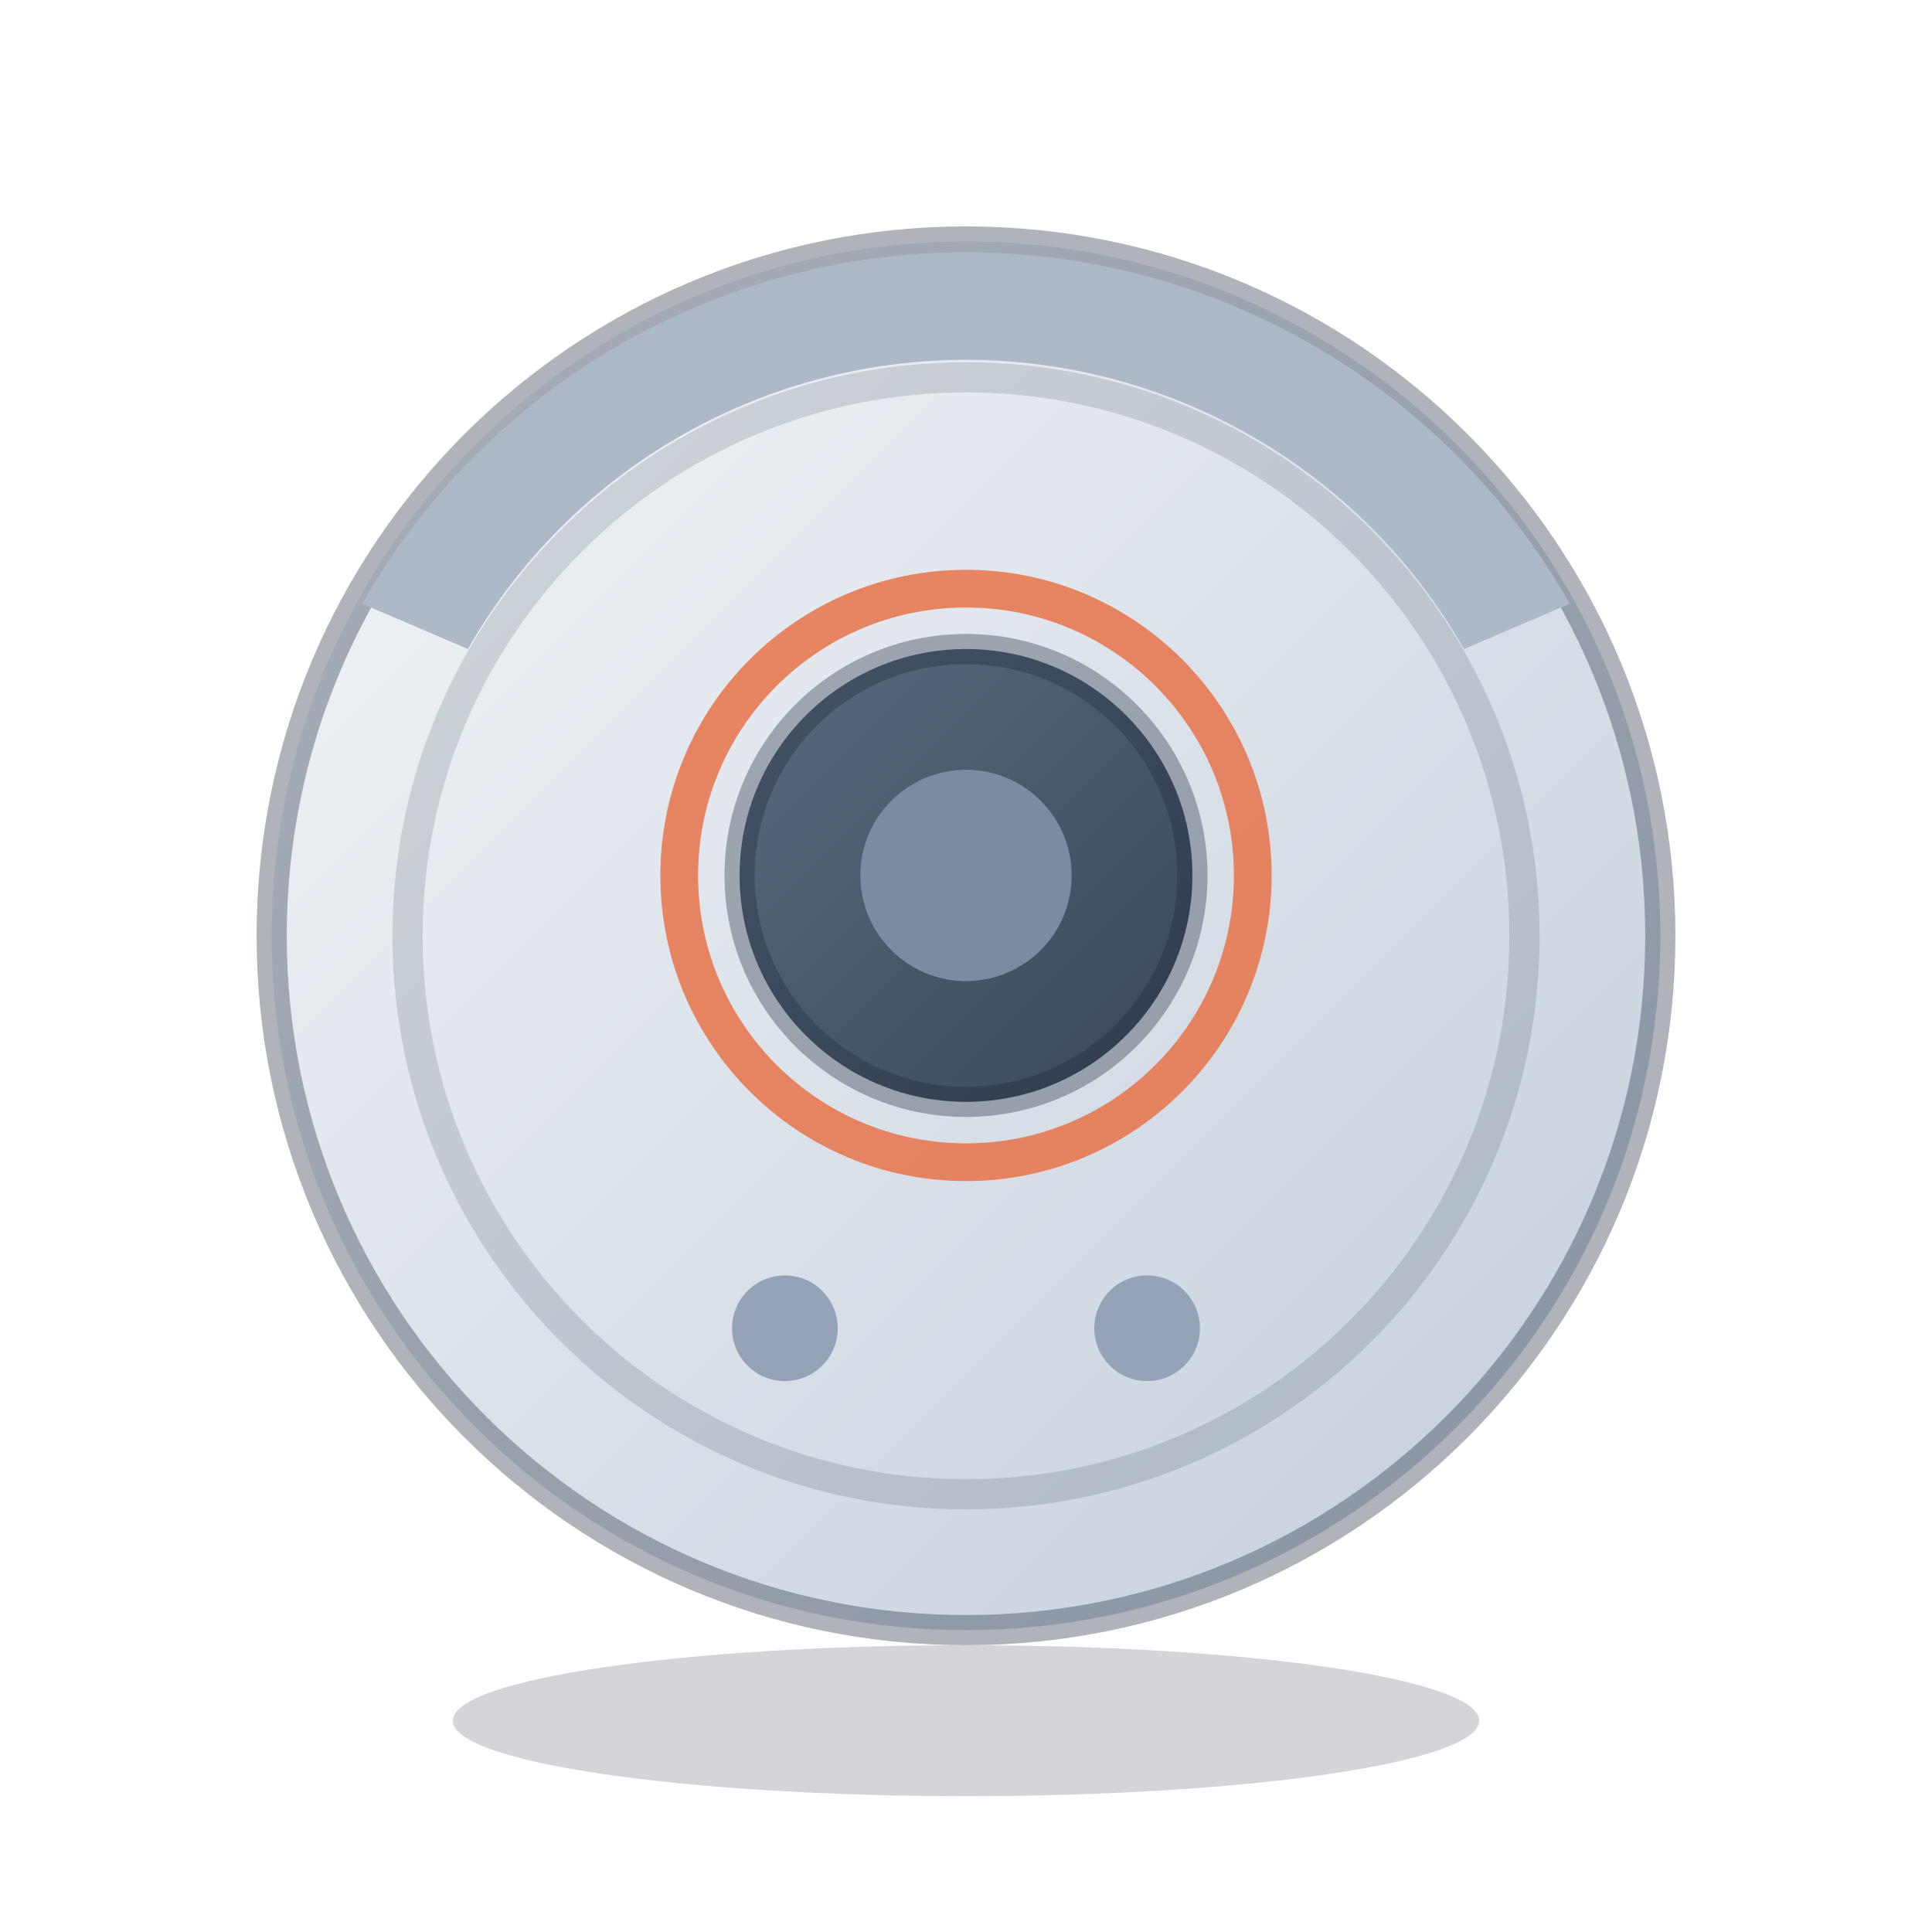
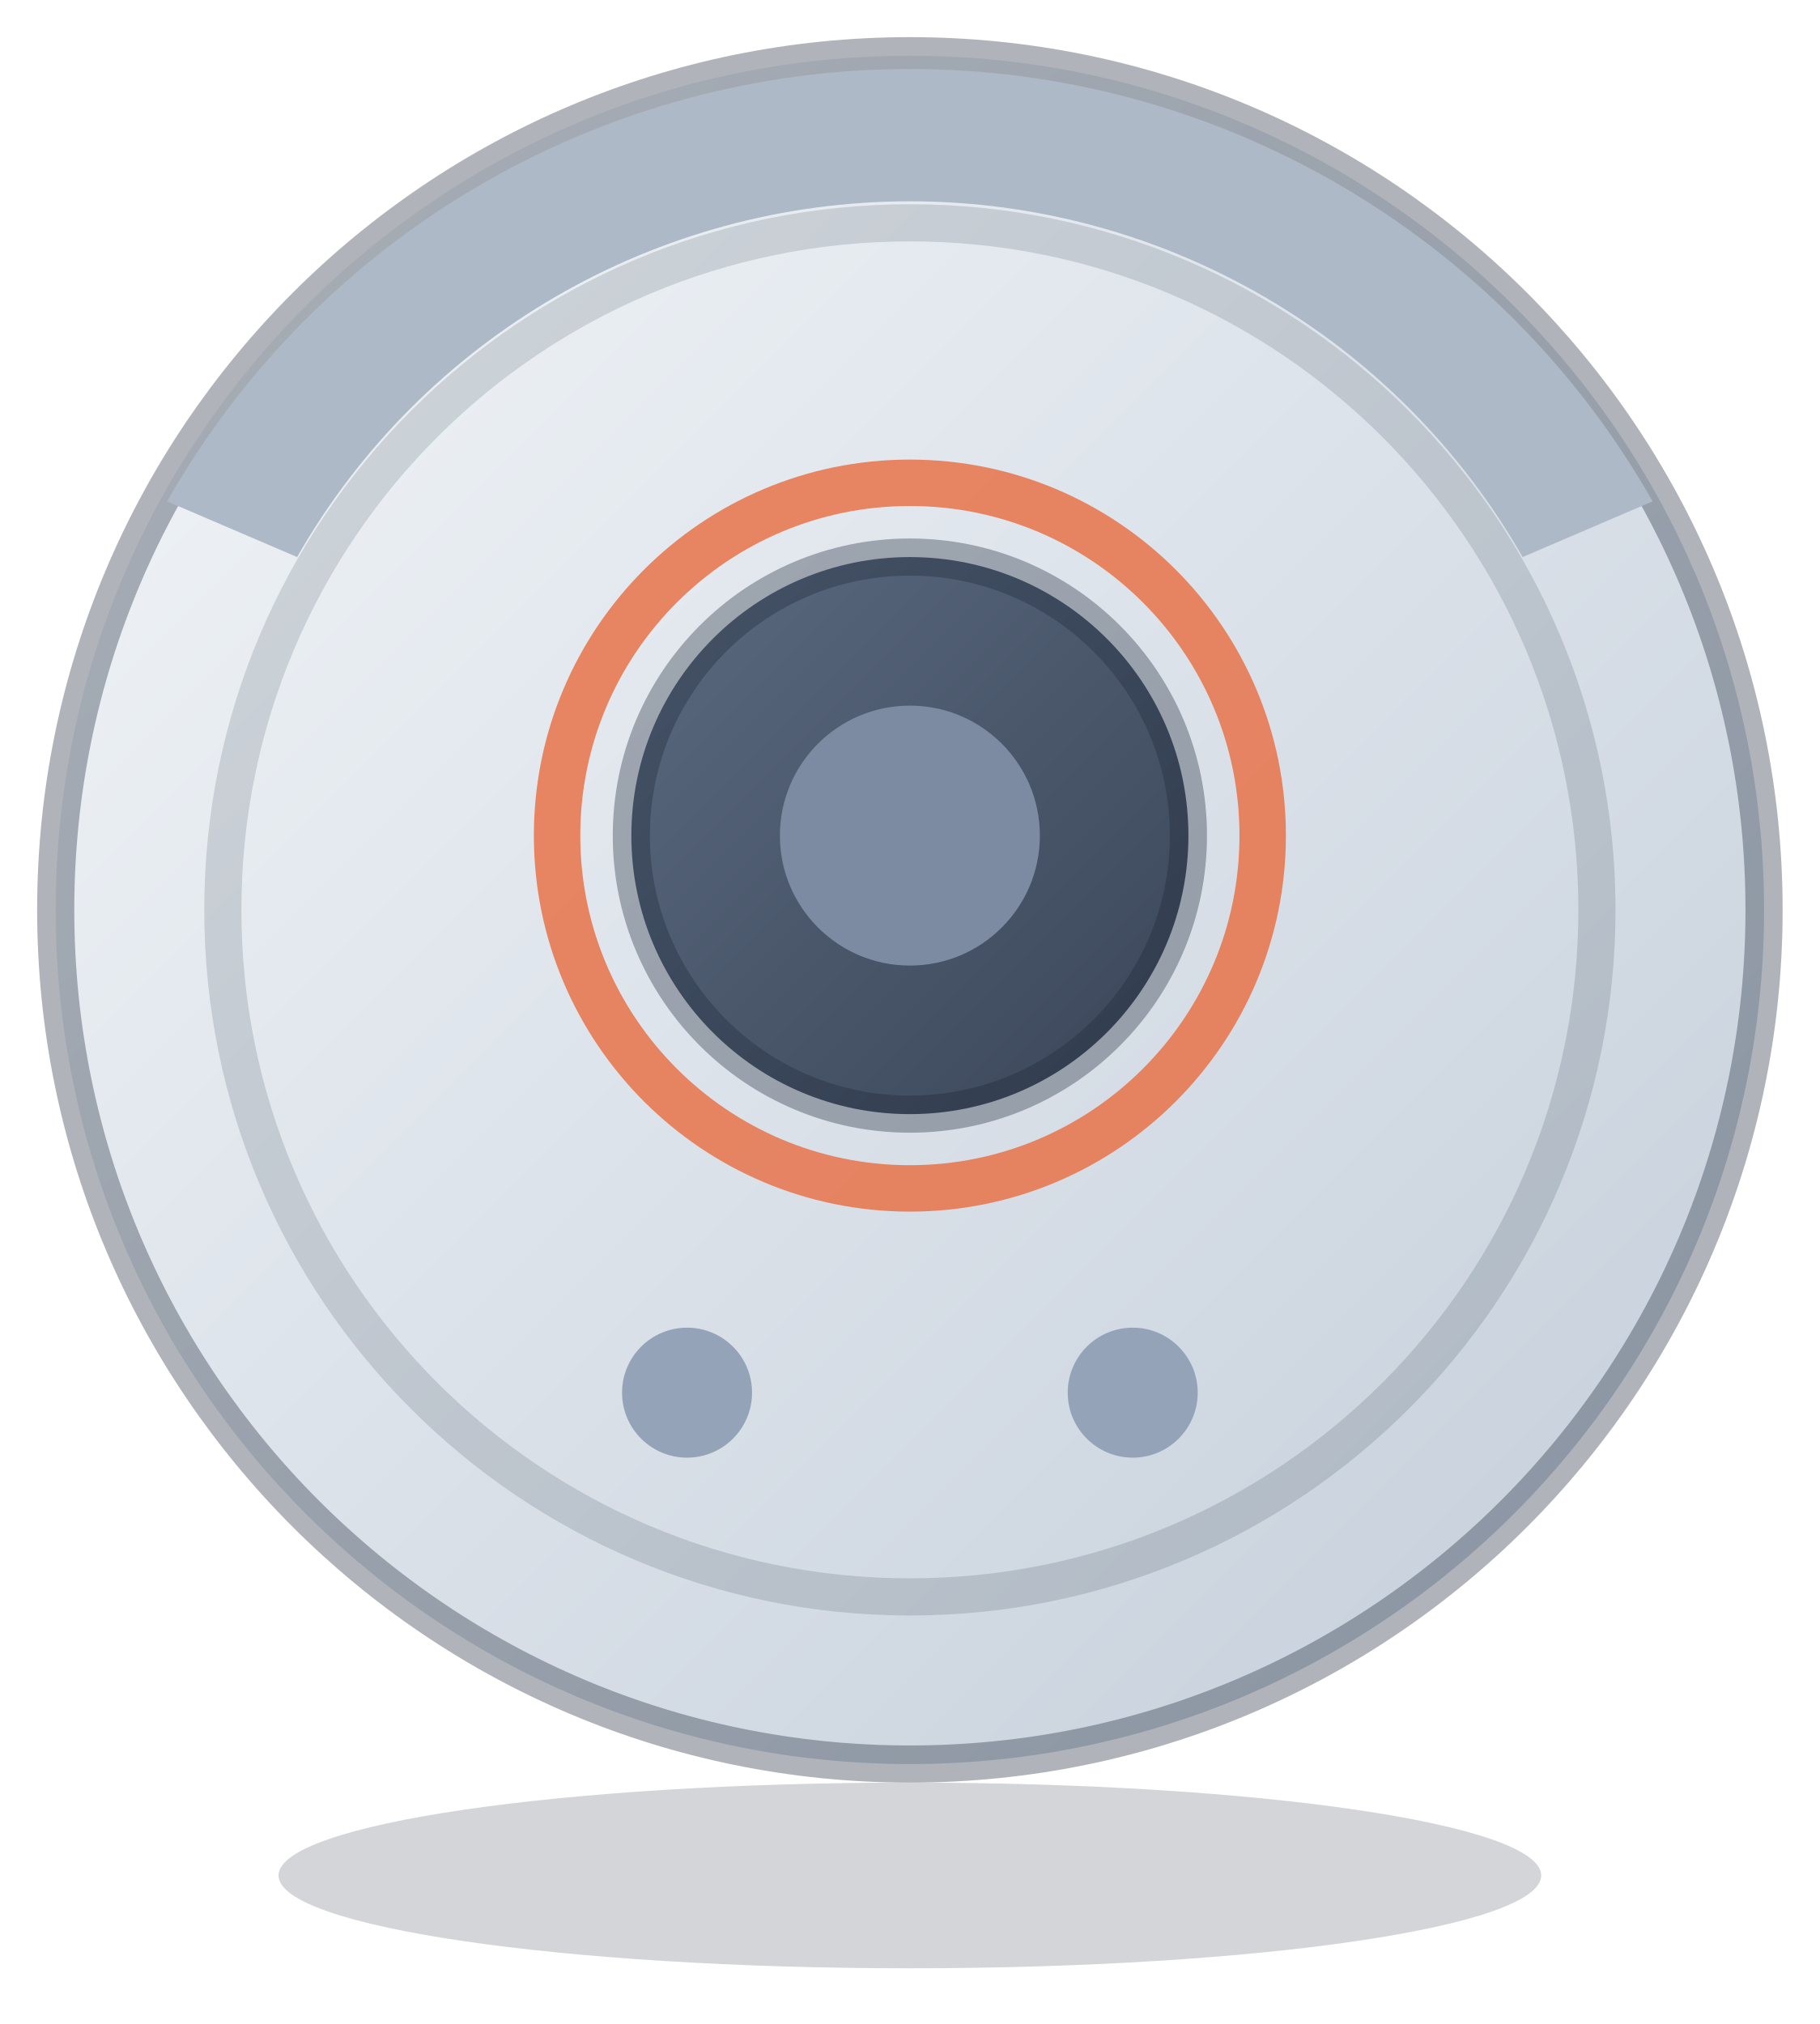
- <svg xmlns="http://www.w3.org/2000/svg" viewBox="0 0 128 128">
+ <svg xmlns="http://www.w3.org/2000/svg" viewBox="15 13 98 109">
  <defs>
    <linearGradient id="rv_body" x1="0" y1="0" x2="1" y2="1">
      <stop offset="0" stop-color="#f4f7fa" />
      <stop offset="1" stop-color="#c3cdd9" />
    </linearGradient>
    <linearGradient id="rv_lidar" x1="0" y1="0" x2="1" y2="1">
      <stop offset="0" stop-color="#5b6a80" />
      <stop offset="1" stop-color="#3a4557" />
    </linearGradient>
  </defs>
  <ellipse cx="64" cy="114" rx="34" ry="5" fill="rgba(15, 23, 42, 0.18)" />
  <circle cx="64" cy="62" r="46" fill="url(#rv_body)" stroke="rgba(30, 41, 59, 0.35)" stroke-width="2" />
  <path d="M24 40 A 46 46 0 0 1 104 40 L 97 43 A 38 38 0 0 0 31 43 Z" fill="#aeb9c7" />
  <circle cx="64" cy="62" r="37" fill="none" stroke="rgba(30, 41, 59, 0.15)" stroke-width="2" />
  <circle cx="64" cy="58" r="15" fill="url(#rv_lidar)" stroke="rgba(30, 41, 59, 0.35)" stroke-width="2" />
  <circle cx="64" cy="58" r="7" fill="#7c8ba1" />
  <circle cx="64" cy="58" r="19" fill="none" stroke="#e8734a" stroke-width="2.5" opacity="0.85" />
  <circle cx="52" cy="88" r="3.5" fill="#94a3b8" />
  <circle cx="76" cy="88" r="3.5" fill="#94a3b8" />
</svg>
